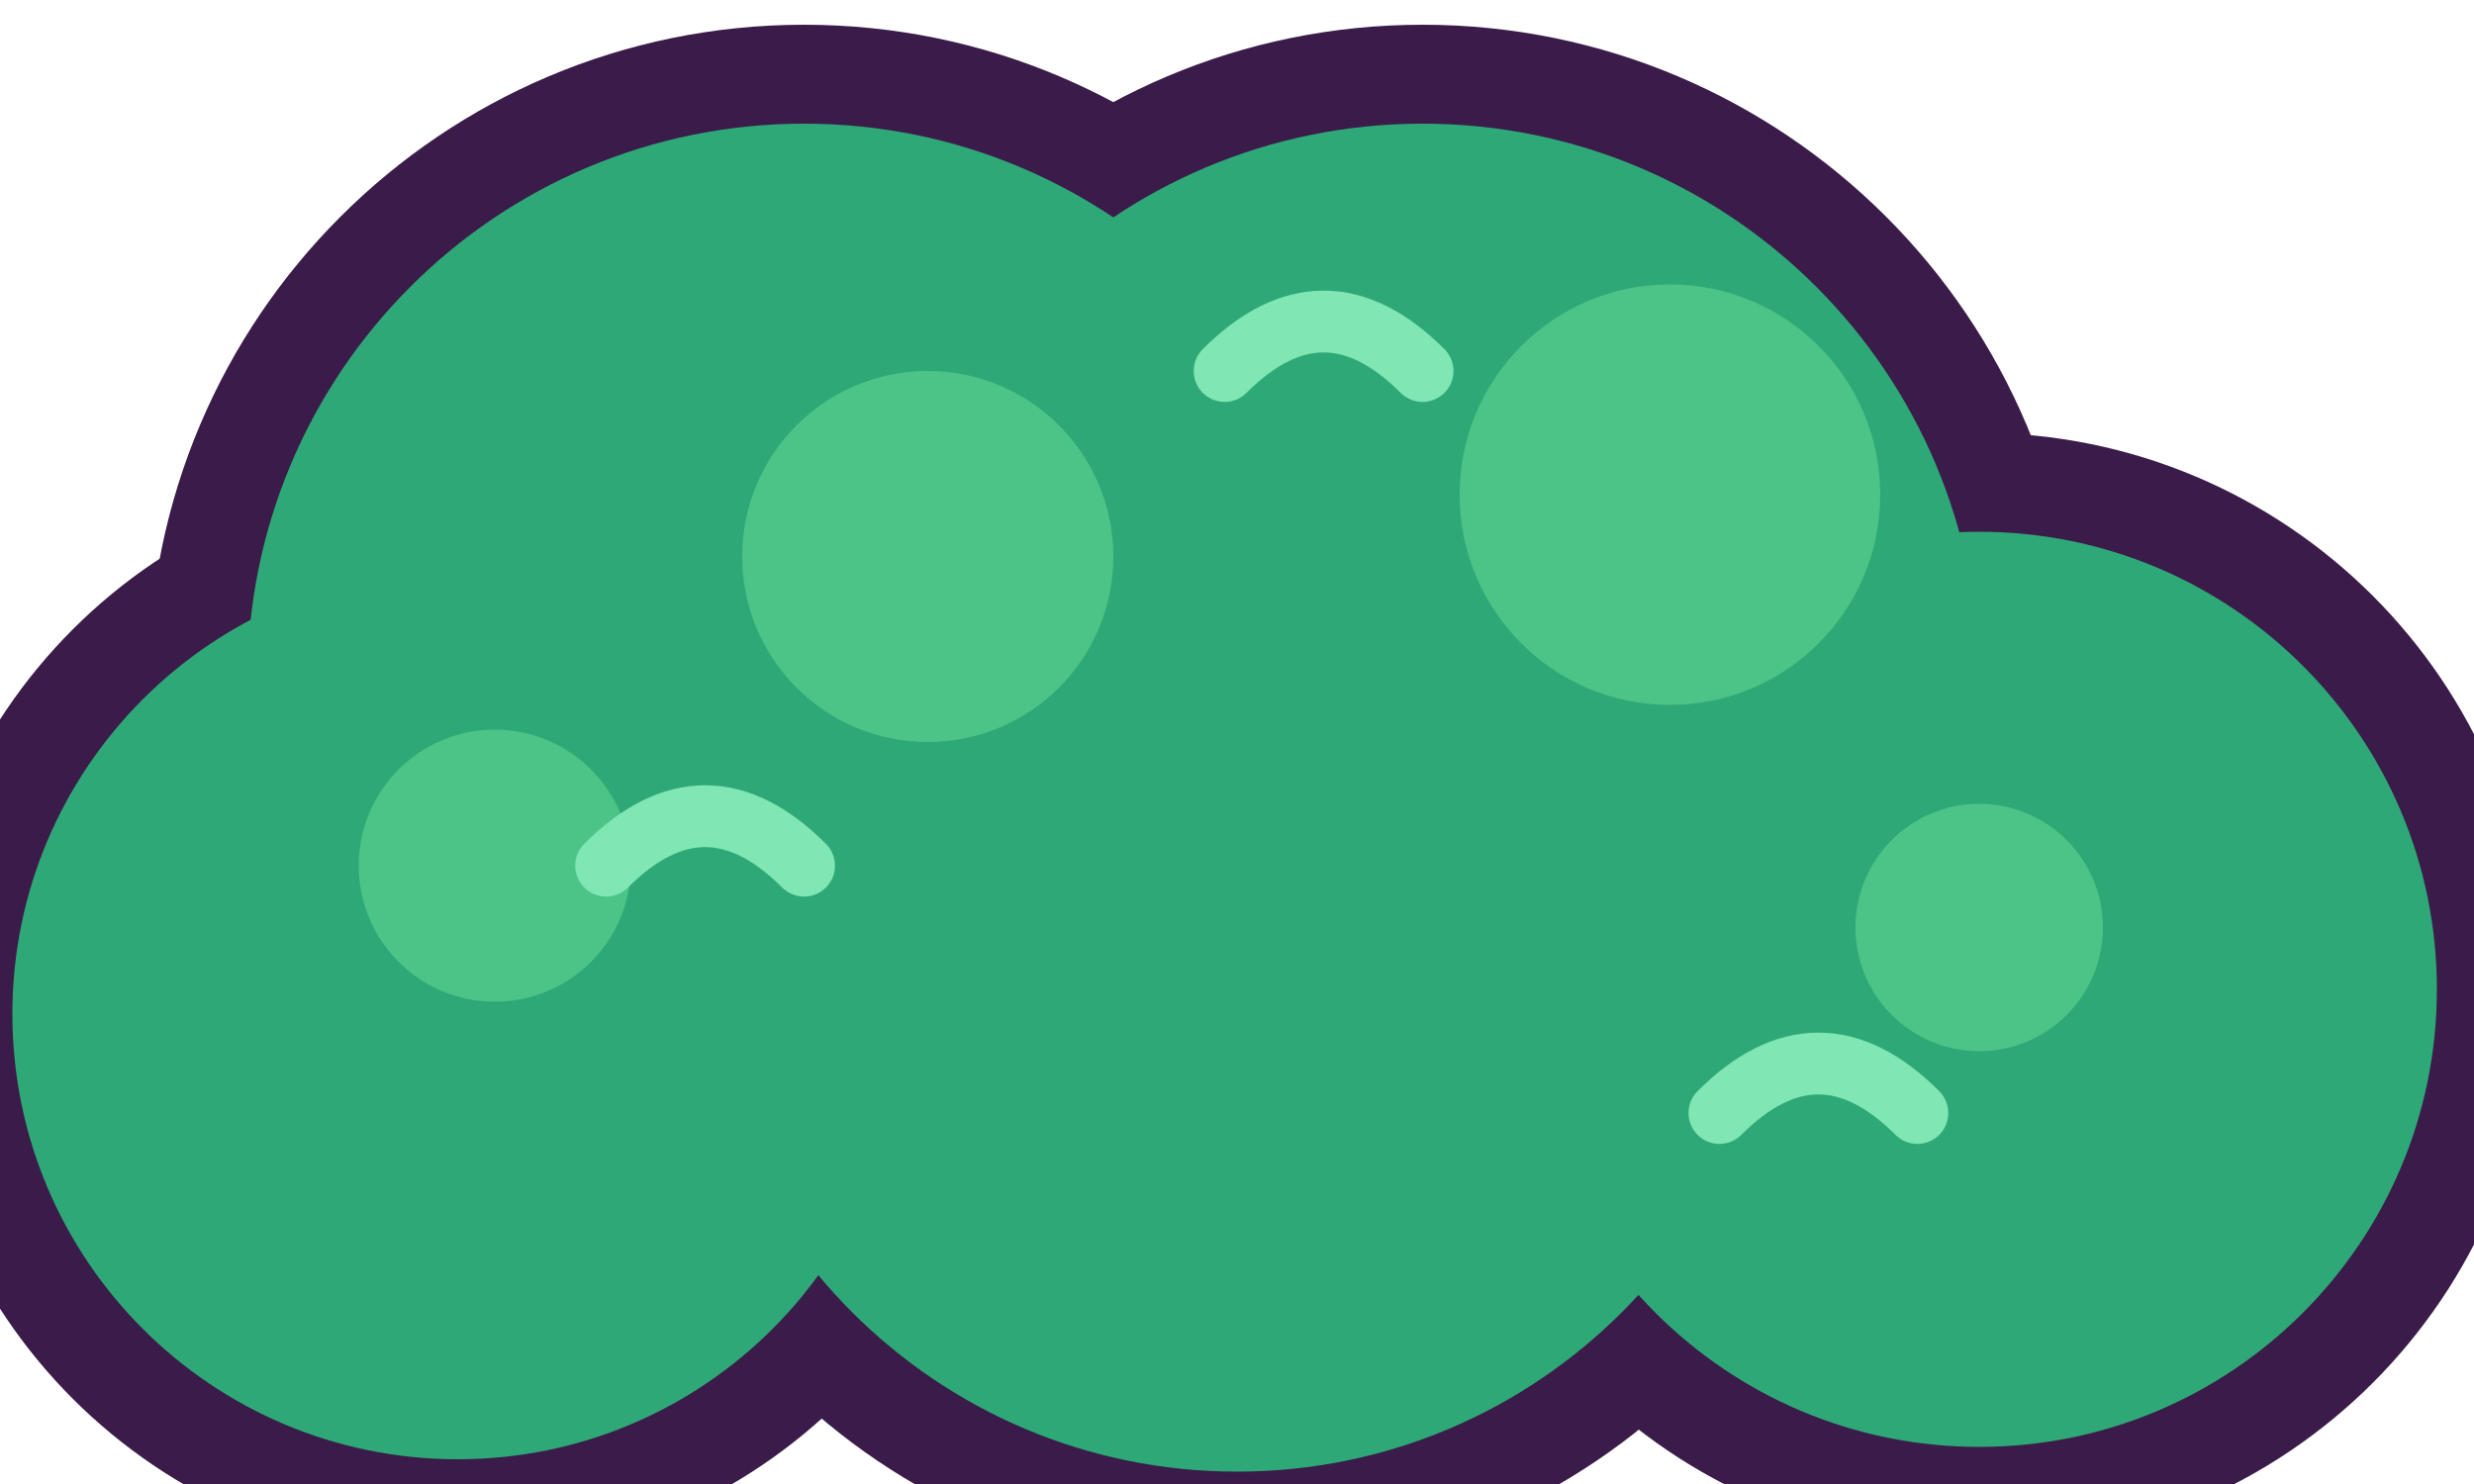
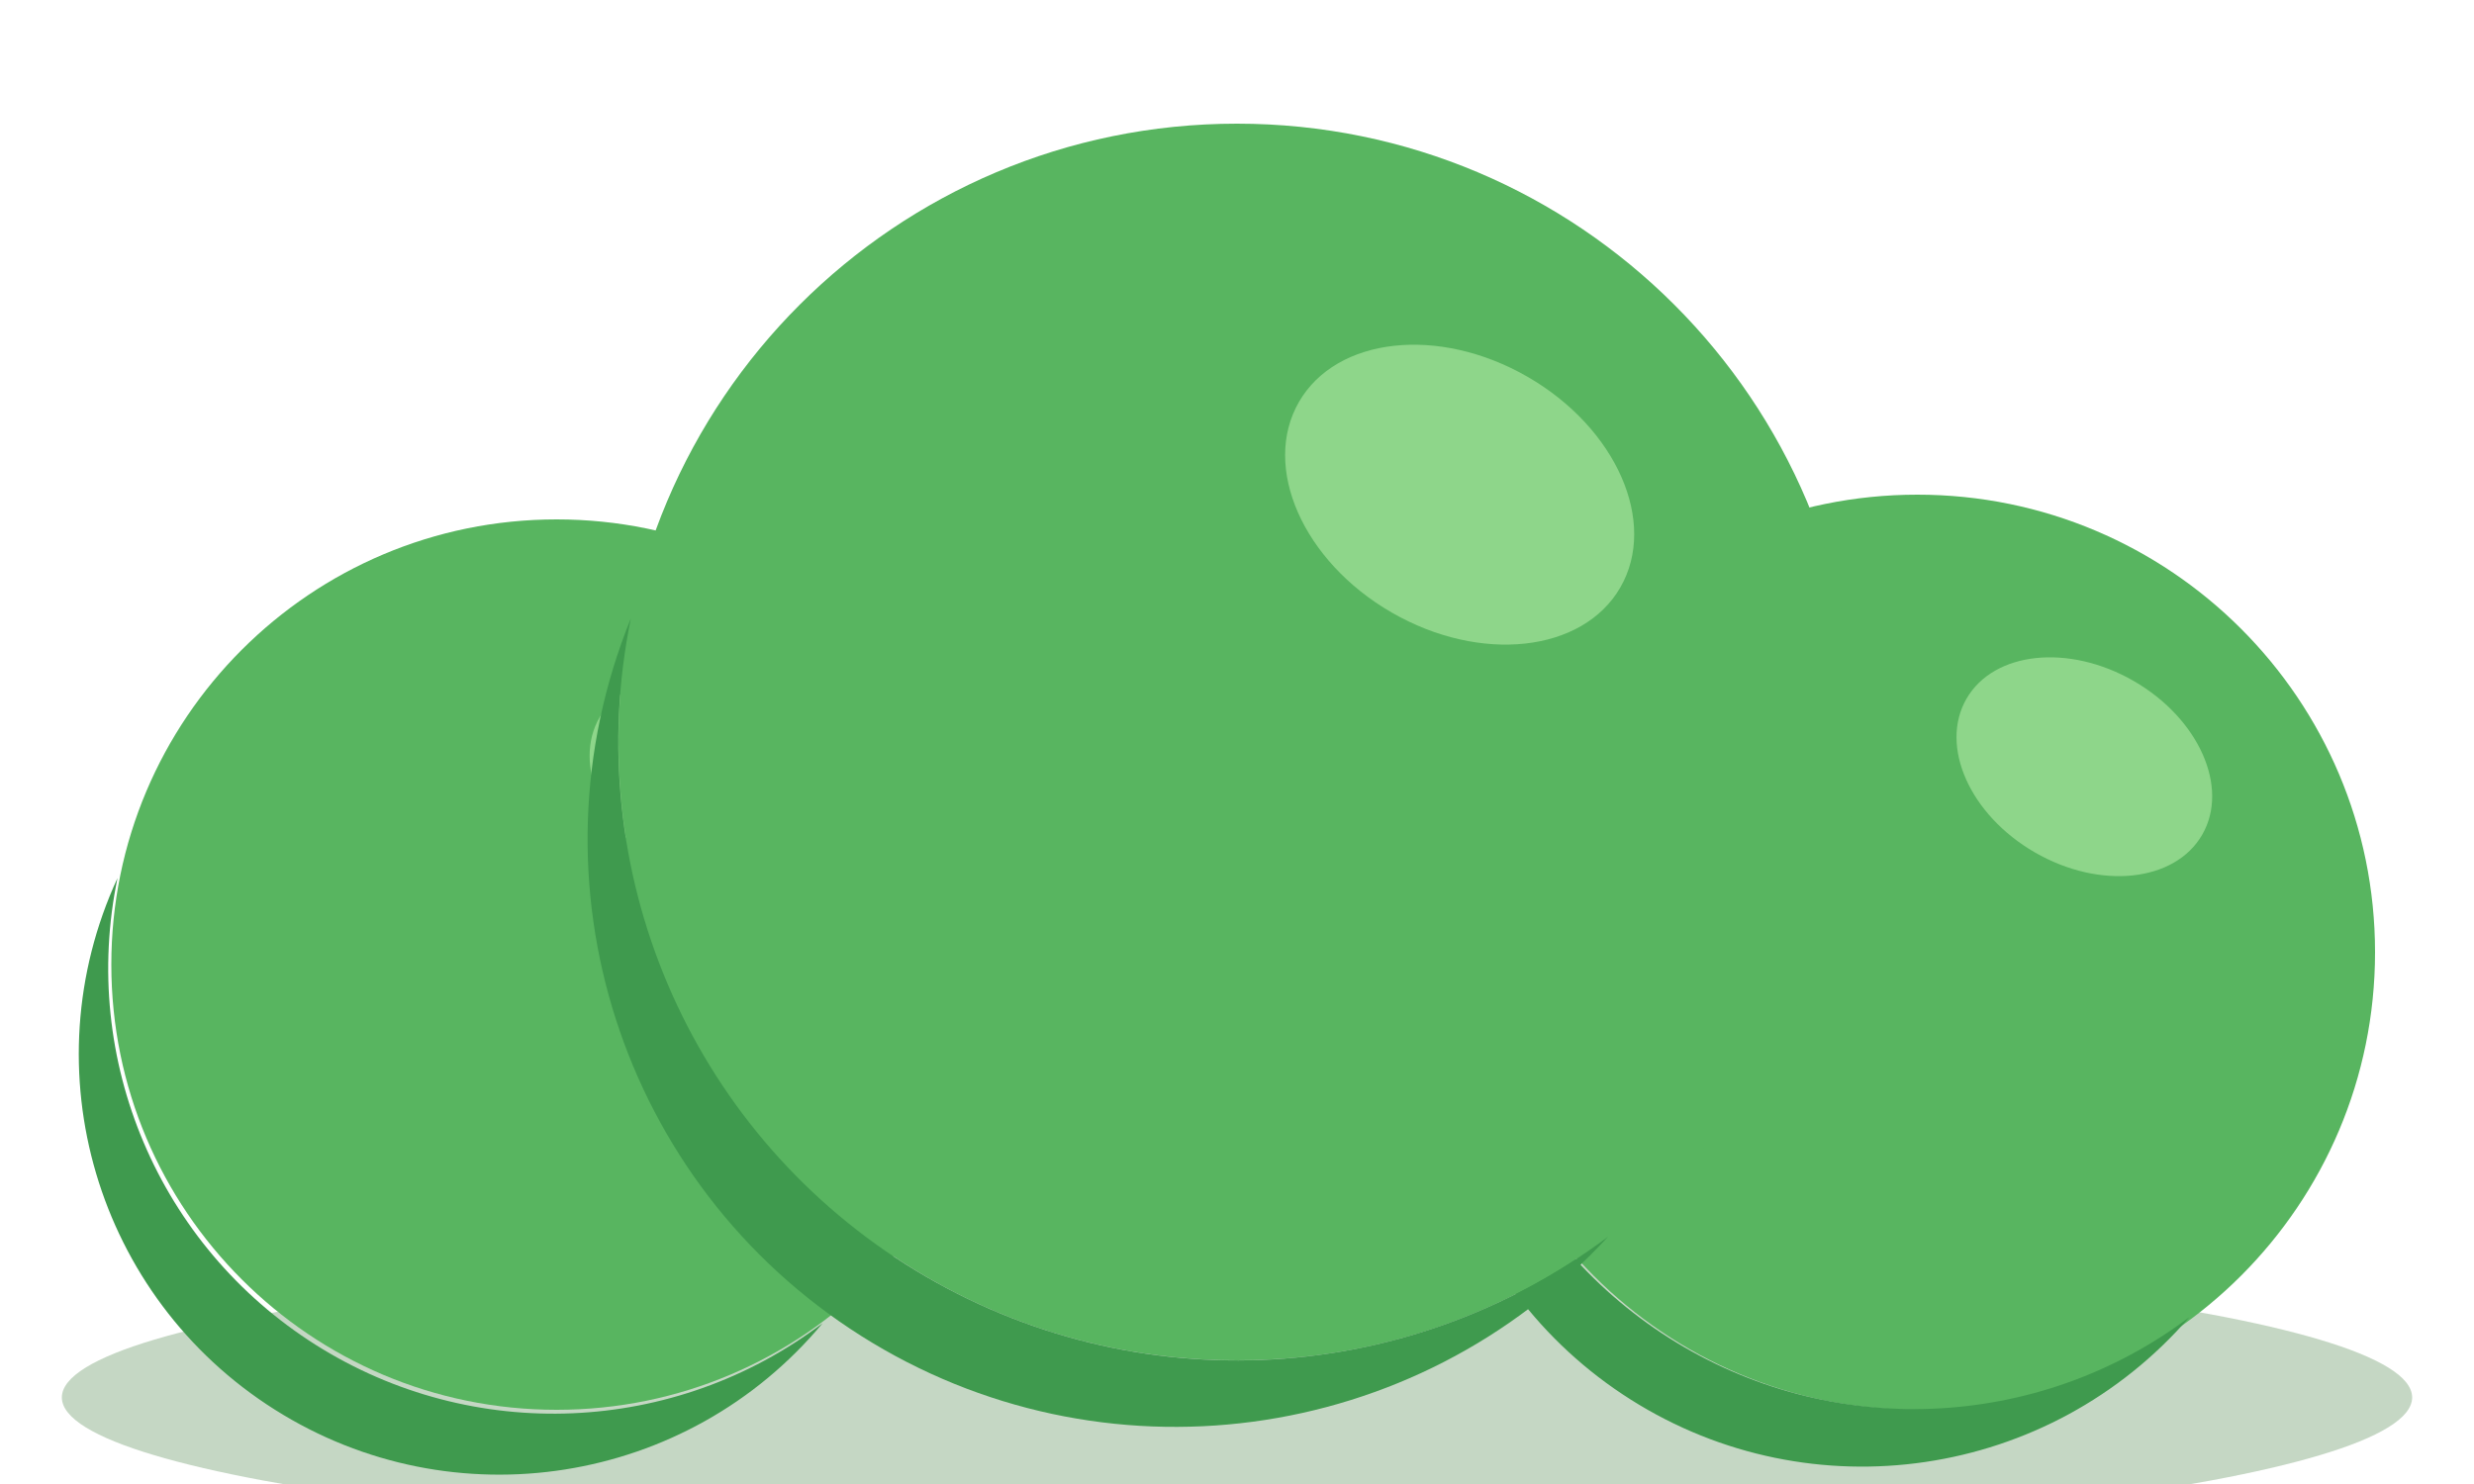
<svg xmlns="http://www.w3.org/2000/svg" viewBox="0 0 40 24" overflow="visible">
  <g transform="translate(40 0) scale(-1 1)">
-     <circle cx="8" cy="16" r="7.4" fill="#3A1B49" stroke="#3A1B49" stroke-width="3.2" />
-     <circle cx="17" cy="11" r="9" fill="#3A1B49" stroke="#3A1B49" stroke-width="3.2" />
-     <circle cx="27" cy="11" r="9" fill="#3A1B49" stroke="#3A1B49" stroke-width="3.2" />
-     <circle cx="32.6" cy="16.4" r="7.2" fill="#3A1B49" stroke="#3A1B49" stroke-width="3.2" />
-     <circle cx="20" cy="15" r="8.8" fill="#3A1B49" stroke="#3A1B49" stroke-width="3.2" />
-     <circle cx="8" cy="16" r="7.4" fill="#2FA877" />
-     <circle cx="17" cy="11" r="9" fill="#2FA877" />
-     <circle cx="27" cy="11" r="9" fill="#2FA877" />
-     <circle cx="32.6" cy="16.4" r="7.2" fill="#2FA877" />
-     <circle cx="20" cy="15" r="8.8" fill="#2FA877" />
-     <circle cx="13" cy="8" r="3.4" fill="#4CC487" />
-     <circle cx="25" cy="9" r="3" fill="#4CC487" />
-     <circle cx="32" cy="14" r="2.2" fill="#4CC487" />
-     <circle cx="8" cy="15" r="2" fill="#4CC487" />
-     <path d="M17 6 q1.6 -1.6 3.2 0" stroke="#7FE6B4" stroke-width="1" fill="none" stroke-linecap="round" />
-     <path d="M27 14 q1.6 -1.6 3.2 0" stroke="#7FE6B4" stroke-width="1" fill="none" stroke-linecap="round" />
-     <path d="M9 18 q1.6 -1.6 3.2 0" stroke="#7FE6B4" stroke-width="1" fill="none" stroke-linecap="round" />
+     <ellipse cx="20" cy="22.6" rx="19" ry="2.4" fill="#3E7A3A" opacity=".3" />
+     <circle cx="9" cy="15.4" r="7.4" fill="#58B560" />
+     <path d="M16.3 13.9 A7.4 7.4 0 0 1 4.6 21.3 A7 7 0 0 0 16.3 13.9Z" fill="#3F9A4E" />
+     <ellipse cx="6.3" cy="12.4" rx="2.2" ry="1.6" fill="#8ED68A" transform="rotate(-30 6.3 12.4)" />
+     <circle cx="31" cy="15.6" r="7.2" fill="#58B560" />
+     <path d="M38.1 14.2 A7.2 7.2 0 0 1 26.7 21.4 A6.8 6.8 0 0 0 38.1 14.2Z" fill="#3F9A4E" />
+     <ellipse cx="28.4" cy="12.7" rx="2.2" ry="1.6" fill="#8ED68A" transform="rotate(-30 28.4 12.7)" />
+     <circle cx="20" cy="12" r="10" fill="#58B560" />
+     <path d="M29.8 10 A10 10 0 0 1 14 20 A9.5 9.5 0 0 0 29.8 10Z" fill="#3F9A4E" />
+     <ellipse cx="16.4" cy="8" rx="3" ry="2.2" fill="#8ED68A" transform="rotate(-30 16.4 8)" />
  </g>
</svg>
